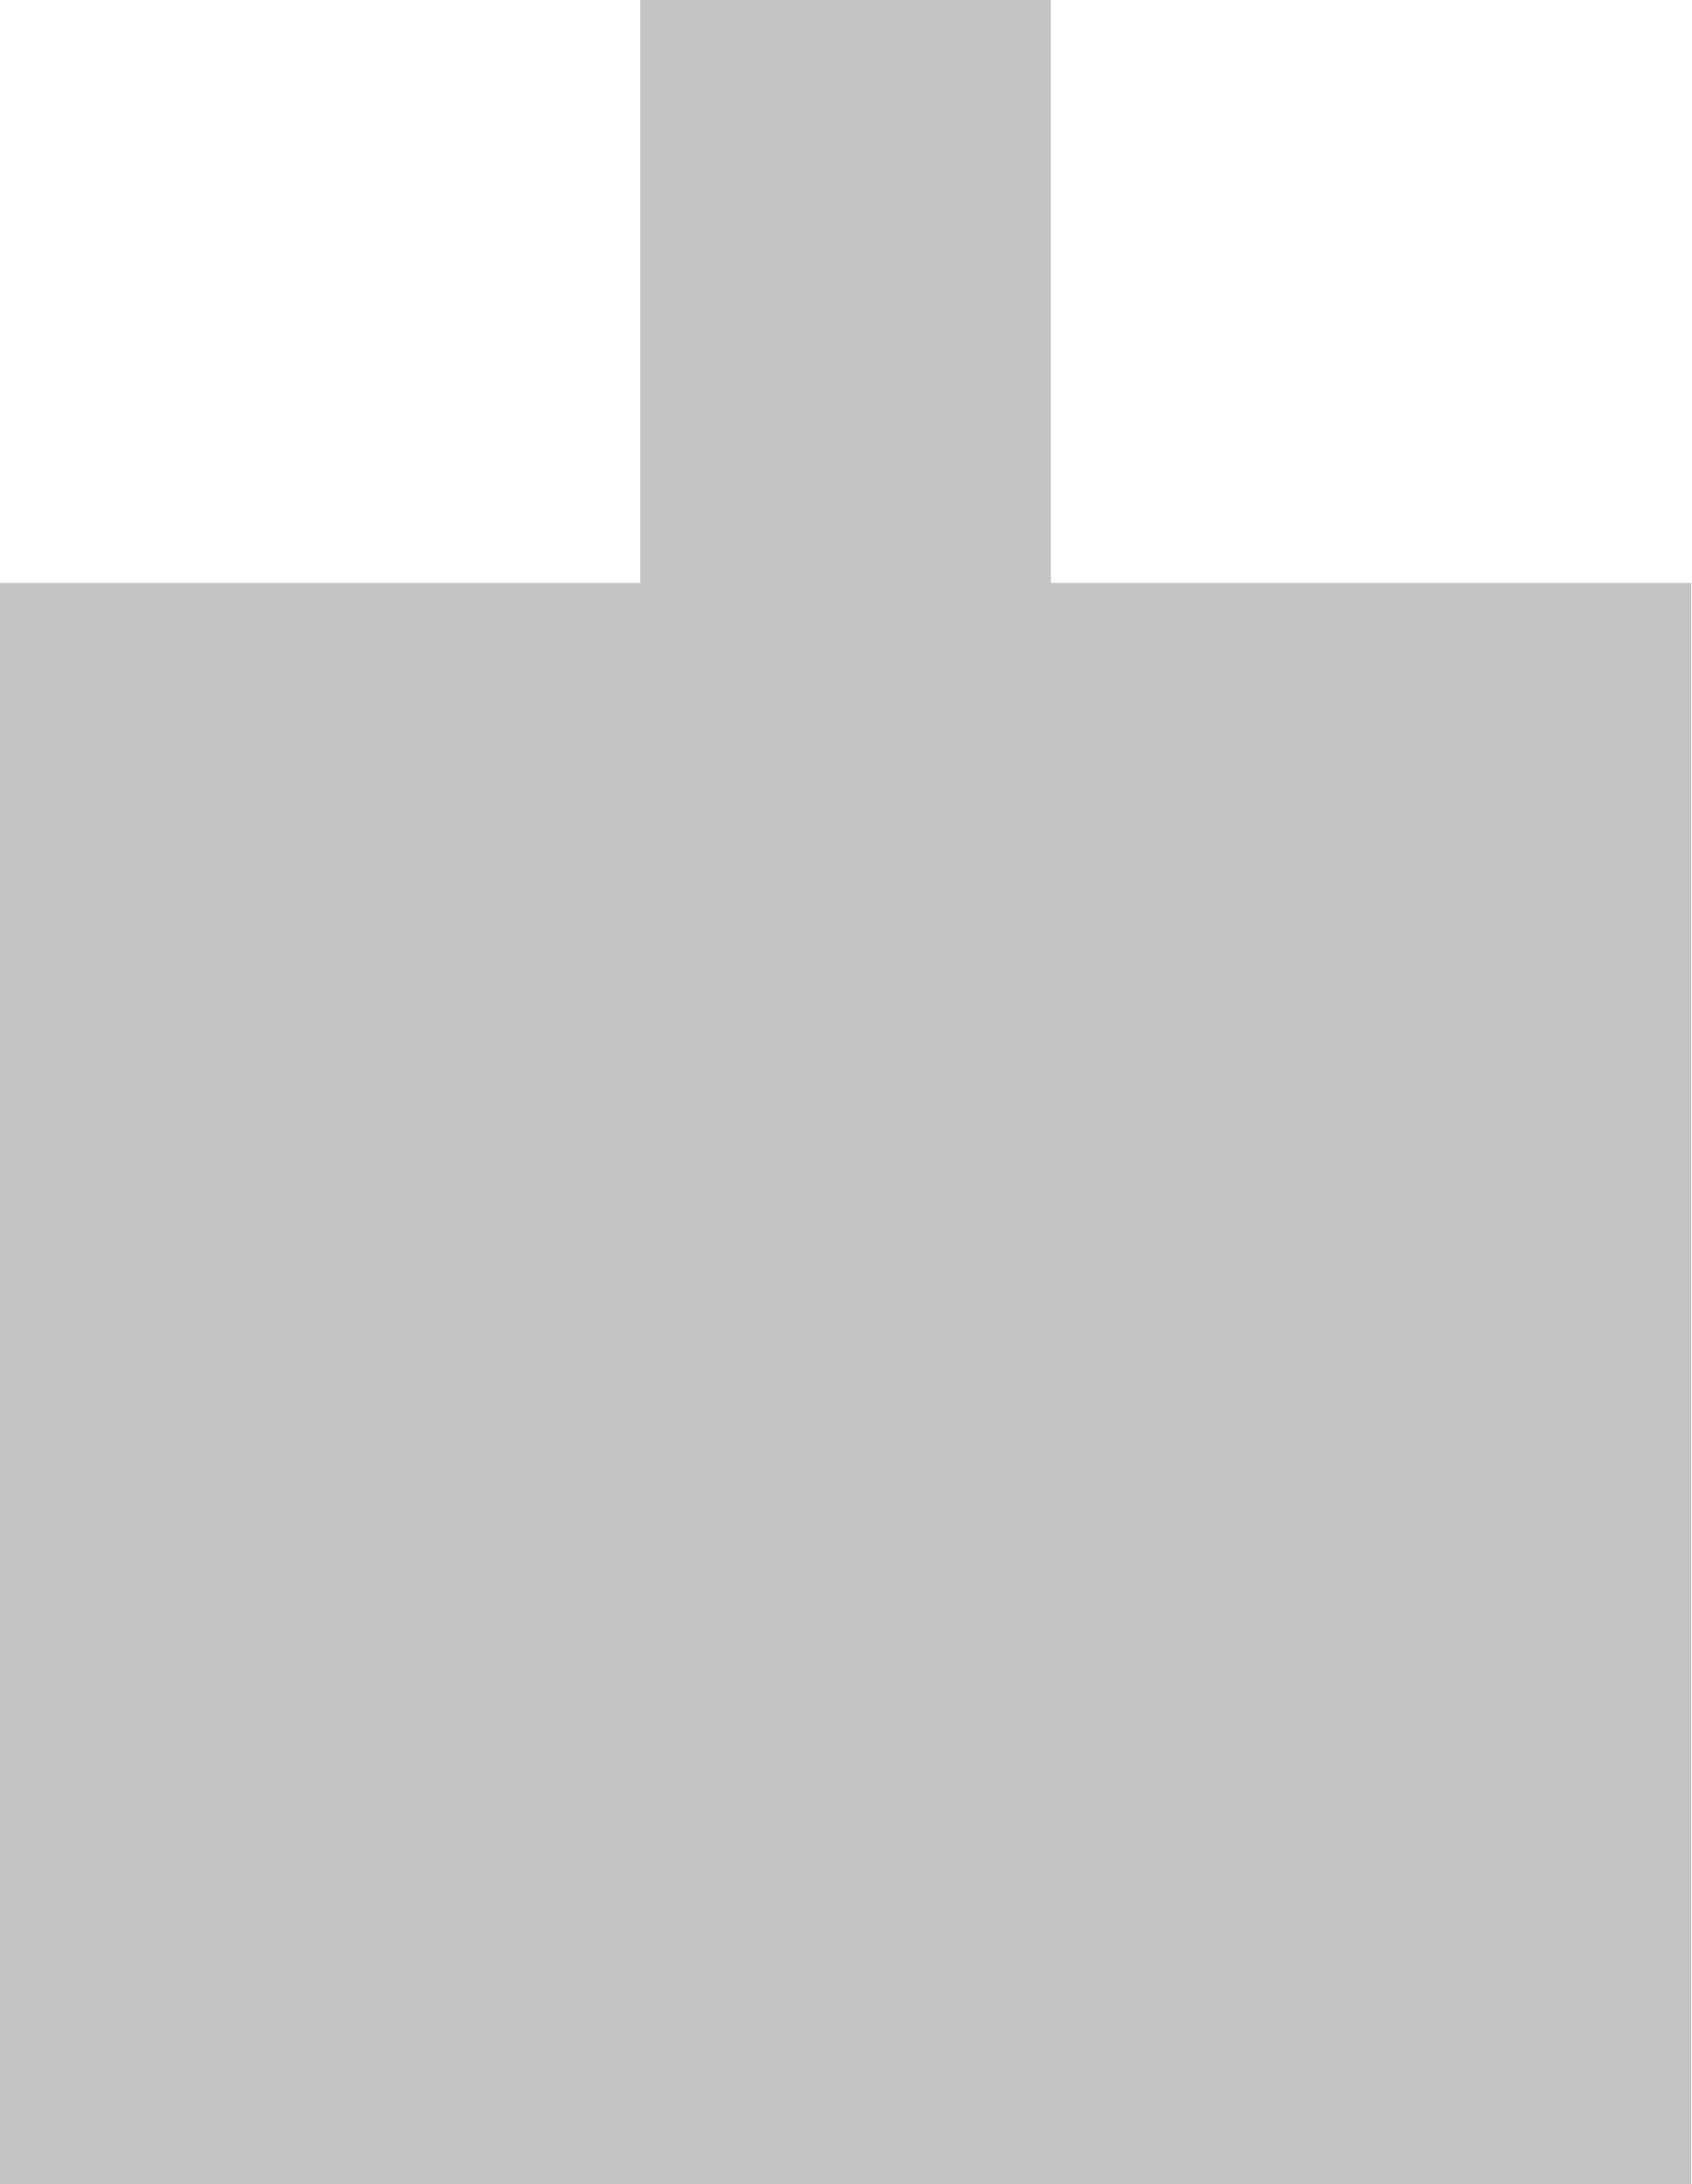
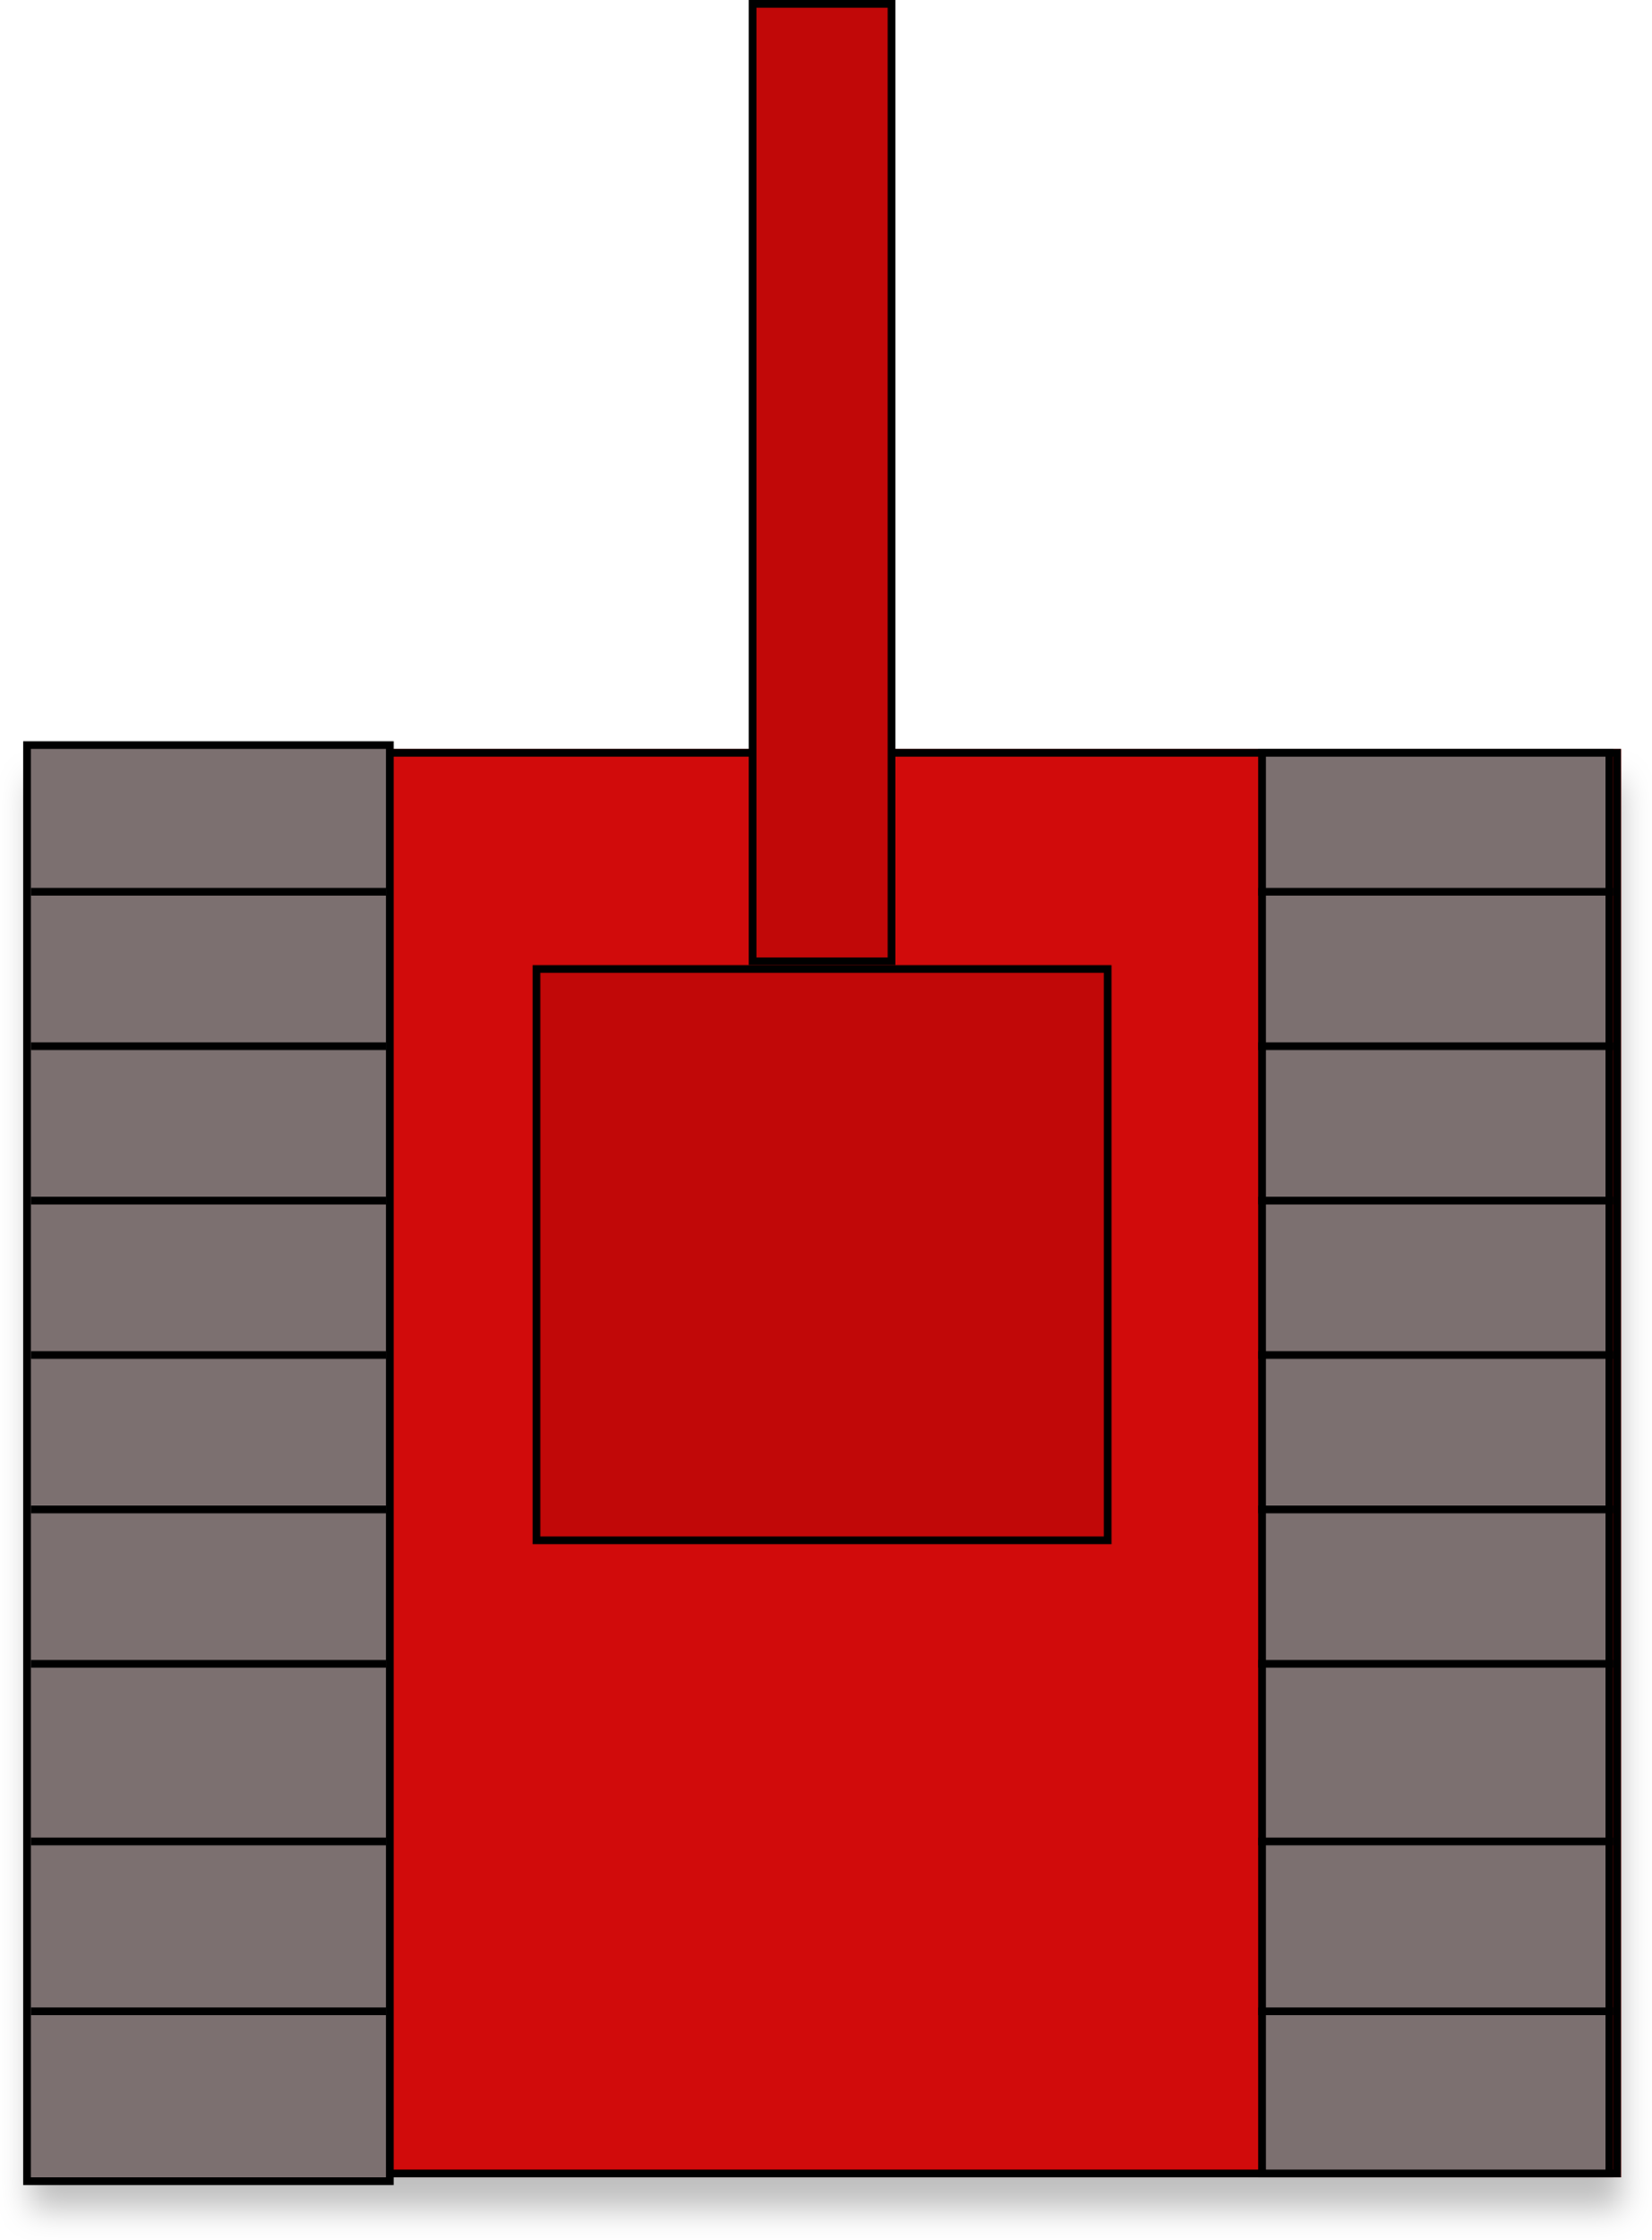
- <svg xmlns="http://www.w3.org/2000/svg" width="206" height="266" viewBox="0 0 206 266" fill="none">
-   <rect y="71" width="206" height="195" fill="#C4C4C4" />
-   <rect x="78" width="50" height="80" fill="#C4C4C4" />
+ <svg xmlns="http://www.w3.org/2000/svg" width="214" height="290" viewBox="0 0 214 290" fill="none">
+   <g filter="url(#filter0_d)">
+     <rect width="206" height="185" transform="matrix(1 0 0 -1 4 282)" fill="#D10B0B" />
+     <rect x="0.5" y="-0.5" width="205" height="184" transform="matrix(1 0 0 -1 4 281)" stroke="black" />
+   </g>
+   <rect x="-0.5" y="0.5" width="47" height="186" transform="matrix(1 0 0 -1 4 283)" fill="#7C7070" stroke="black" />
+   <rect x="0.5" y="-0.5" width="45" height="184" transform="matrix(1 0 0 -1 163 281)" fill="#7C7070" stroke="black" />
+   <rect x="0.5" y="-0.5" width="74" height="74" transform="matrix(1 0 0 -1 69 199)" fill="#C10808" stroke="black" />
+   <rect x="0.5" y="-0.5" width="18" height="124" transform="matrix(1 0 0 -1 97 124)" fill="#C10808" stroke="black" />
+   <line y1="-0.5" x2="46" y2="-0.5" transform="matrix(1 0 0 -1 4 260)" stroke="black" />
+   <line y1="-0.5" x2="46" y2="-0.5" transform="matrix(1 0 0 -1 4 238)" stroke="black" />
+   <line y1="-0.5" x2="46" y2="-0.5" transform="matrix(1 0 0 -1 4 215)" stroke="black" />
+   <line y1="-0.5" x2="46" y2="-0.5" transform="matrix(1 0 0 -1 4 195)" stroke="black" />
+   <line y1="-0.5" x2="46" y2="-0.5" transform="matrix(1 0 0 -1 4 175)" stroke="black" />
+   <line y1="-0.5" x2="46" y2="-0.5" transform="matrix(1 0 0 -1 4 155)" stroke="black" />
+   <line y1="-0.5" x2="46" y2="-0.5" transform="matrix(1 0 0 -1 4 135)" stroke="black" />
+   <line y1="-0.5" x2="46" y2="-0.5" transform="matrix(1 0 0 -1 4 115)" stroke="black" />
+   <line y1="-0.5" x2="46" y2="-0.5" transform="matrix(1 0 0 -1 163 260)" stroke="black" />
+   <line y1="-0.5" x2="46" y2="-0.5" transform="matrix(1 0 0 -1 163 238)" stroke="black" />
+   <line y1="-0.5" x2="46" y2="-0.5" transform="matrix(1 0 0 -1 163 215)" stroke="black" />
+   <line y1="-0.5" x2="46" y2="-0.5" transform="matrix(1 0 0 -1 163 195)" stroke="black" />
+   <line y1="-0.5" x2="46" y2="-0.5" transform="matrix(1 0 0 -1 163 175)" stroke="black" />
+   <line y1="-0.5" x2="46" y2="-0.5" transform="matrix(1 0 0 -1 163 155)" stroke="black" />
+   <line y1="-0.5" x2="46" y2="-0.5" transform="matrix(1 0 0 -1 163 135)" stroke="black" />
+   <line y1="-0.5" x2="46" y2="-0.5" transform="matrix(1 0 0 -1 163 115)" stroke="black" />
+   <defs>
+     <filter id="filter0_d" x="0" y="97" width="214" height="193" filterUnits="userSpaceOnUse" color-interpolation-filters="sRGB">
+       <feFlood flood-opacity="0" result="BackgroundImageFix" />
+       <feColorMatrix in="SourceAlpha" type="matrix" values="0 0 0 0 0 0 0 0 0 0 0 0 0 0 0 0 0 0 127 0" />
+       <feOffset dy="4" />
+       <feGaussianBlur stdDeviation="2" />
+       <feColorMatrix type="matrix" values="0 0 0 0 0 0 0 0 0 0 0 0 0 0 0 0 0 0 0.25 0" />
+       <feBlend mode="normal" in2="BackgroundImageFix" result="effect1_dropShadow" />
+       <feBlend mode="normal" in="SourceGraphic" in2="effect1_dropShadow" result="shape" />
+     </filter>
+   </defs>
</svg>
